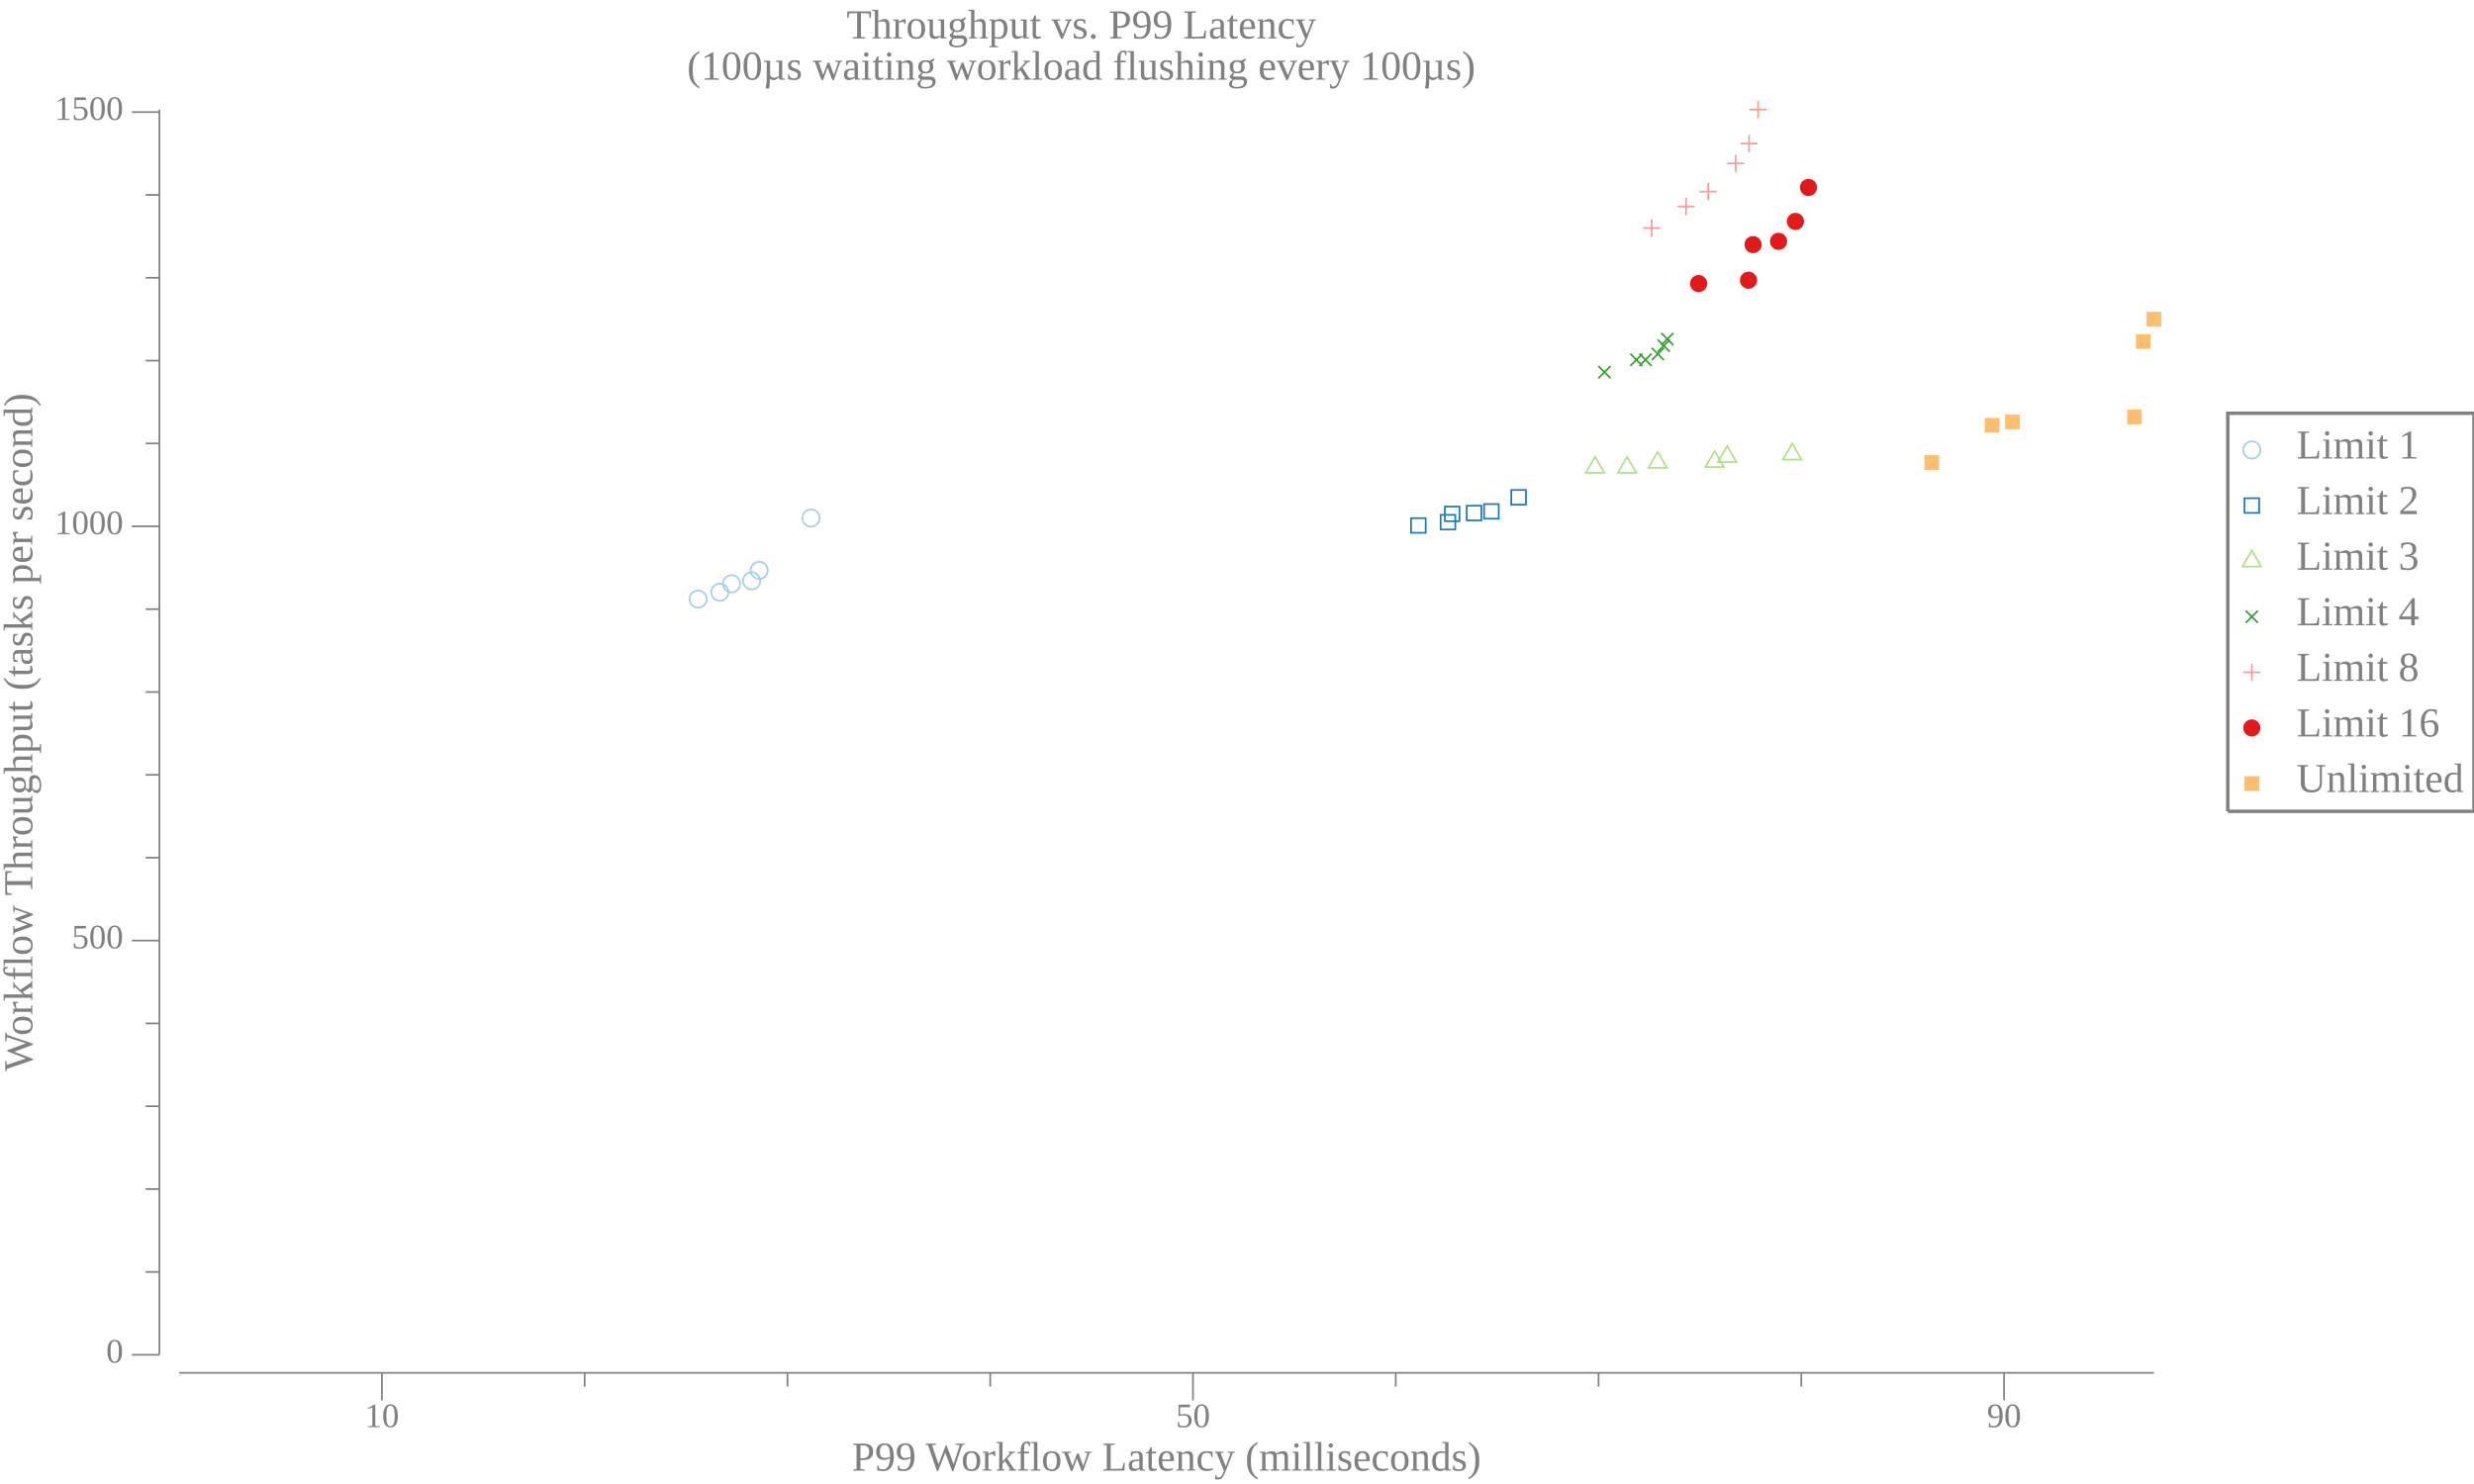
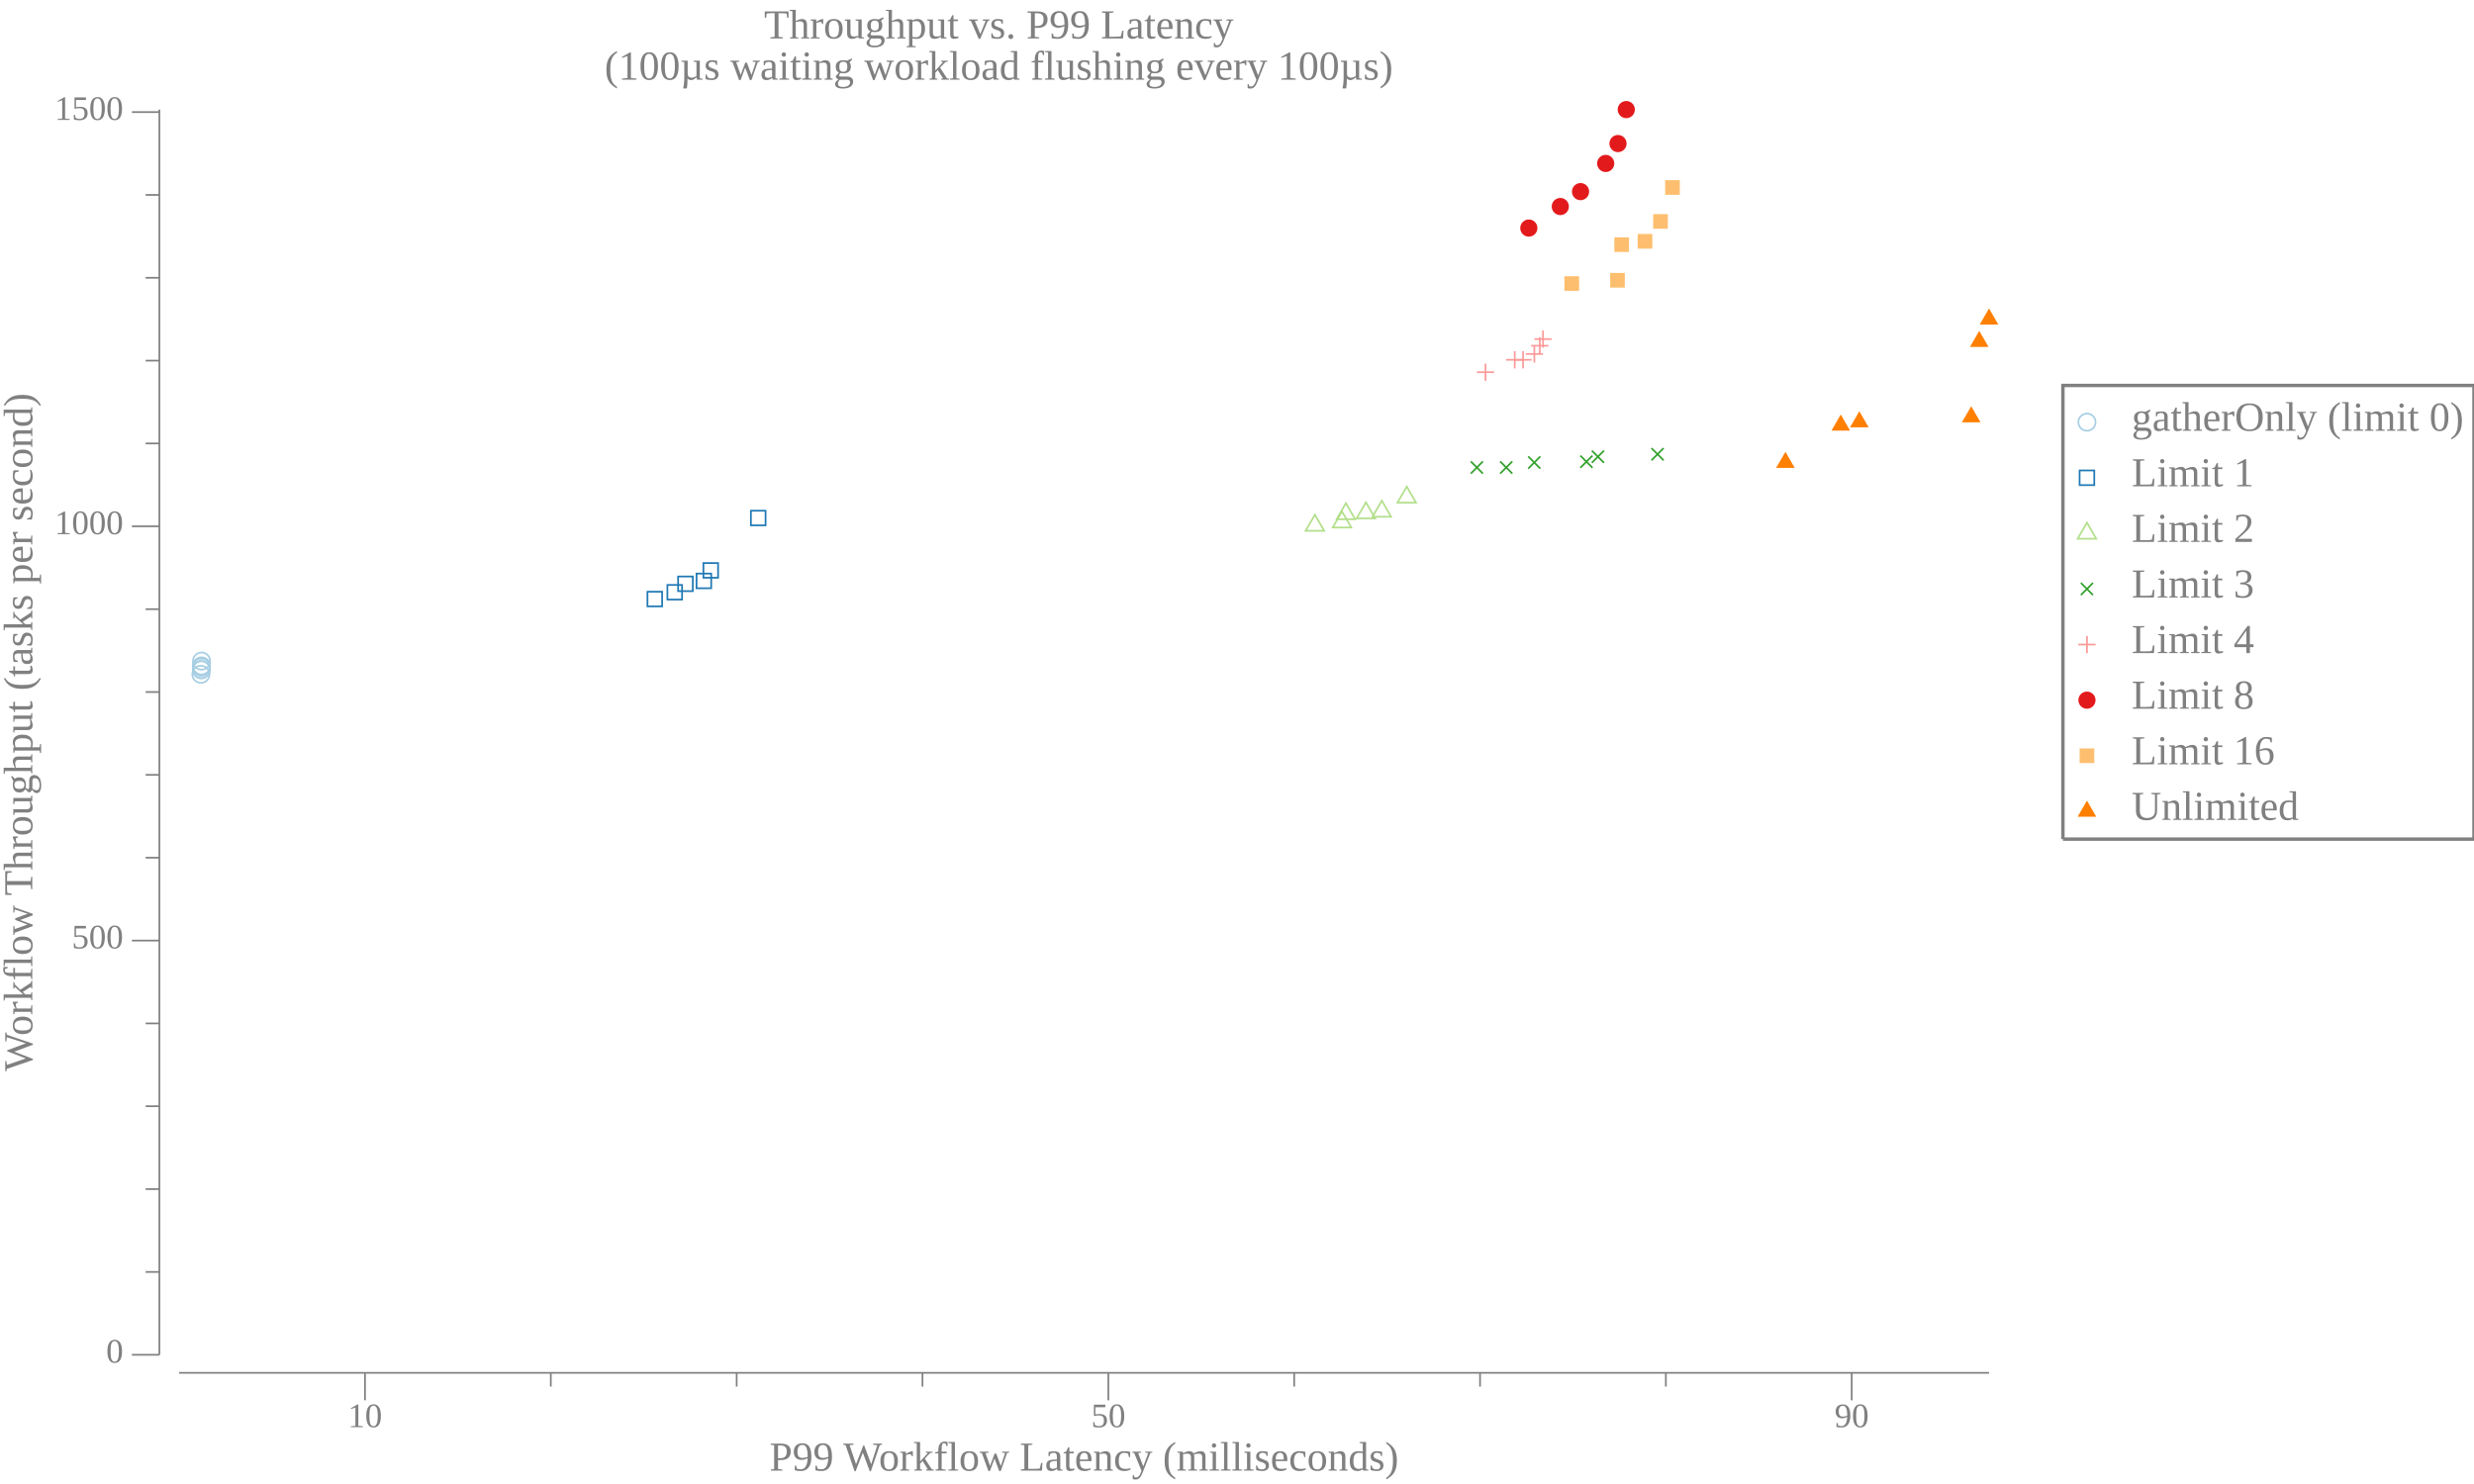
<svg xmlns="http://www.w3.org/2000/svg" width="720pt" height="432pt" viewBox="0 0 720 432">
  <g transform="scale(1, -1) translate(0, -432)">
-     <path d="M657.84,301.01A2.5,2.5 0 1 1 652.84,301.01A2.5,2.5 0 1 1 657.84,301.01Z" style="fill:none;stroke:#A6CEE3;stroke-width:0.5" />
-     <text x="668.34" y="-298.52" transform="scale(1, -1)" style="font-family:Liberation Serif;font-variant:normal;font-weight:normal;font-style:normal;font-size:12px;fill:#808080">Limit 1</text>
-     <path d="M653.2,282.69L657.47,282.69L657.47,286.96L653.2,286.96Z" style="fill:none;stroke:#1F78B4;stroke-width:0.5" />
-     <text x="668.34" y="-282.34" transform="scale(1, -1)" style="font-family:Liberation Serif;font-variant:normal;font-weight:normal;font-style:normal;font-size:12px;fill:#808080">Limit 2</text>
-     <path d="M655.34,271.77L652.63,267.08L658.04,267.08Z" style="fill:none;stroke:#B2DF8A;stroke-width:0.5" />
-     <text x="668.34" y="-266.16" transform="scale(1, -1)" style="font-family:Liberation Serif;font-variant:normal;font-weight:normal;font-style:normal;font-size:12px;fill:#808080">Limit 3</text>
-     <path d="M653.57,250.69L657.11,254.23" style="fill:none;stroke:#33A02C;stroke-width:0.5" />
-     <path d="M653.57,254.23L657.11,250.69" style="fill:none;stroke:#33A02C;stroke-width:0.5" />
-     <text x="668.34" y="-249.97" transform="scale(1, -1)" style="font-family:Liberation Serif;font-variant:normal;font-weight:normal;font-style:normal;font-size:12px;fill:#808080">Limit 4</text>
-     <path d="M655.34,238.78L655.34,233.78" style="fill:none;stroke:#FB9A99;stroke-width:0.5" />
-     <path d="M652.84,236.28L657.84,236.28" style="fill:none;stroke:#FB9A99;stroke-width:0.5" />
-     <text x="668.34" y="-233.79" transform="scale(1, -1)" style="font-family:Liberation Serif;font-variant:normal;font-weight:normal;font-style:normal;font-size:12px;fill:#808080">Limit 8</text>
-     <path d="M657.84,220.09A2.5,2.5 0 1 1 652.84,220.09A2.5,2.5 0 1 1 657.84,220.09Z" style="fill:#E31A1C" />
-     <text x="668.34" y="-217.61" transform="scale(1, -1)" style="font-family:Liberation Serif;font-variant:normal;font-weight:normal;font-style:normal;font-size:12px;fill:#808080">Limit 16</text>
-     <path d="M653.2,201.77L657.47,201.77L657.47,206.04L653.2,206.04Z" style="fill:#FDBF6F" />
-     <text x="668.34" y="-201.42" transform="scale(1, -1)" style="font-family:Liberation Serif;font-variant:normal;font-weight:normal;font-style:normal;font-size:12px;fill:#808080">Unlimited</text>
-     <path d="M648.34,195.82L648.34,311.7L720,311.7L720,195.82L648.34,195.82" style="fill:none;stroke:#808080" />
-     <path d="M0,0L629.34,0L629.34,432L0,432Z" style="fill:#-8000000000000000-8000000000000000-8000000000000000;fill-opacity:0" />
-     <text x="246.35" y="-420.81" transform="scale(1, -1)" style="font-family:Liberation Serif;font-variant:normal;font-weight:normal;font-style:normal;font-size:12px;fill:#808080">Throughput vs. P99 Latency</text>
-     <text x="199.94" y="-408.81" transform="scale(1, -1)" style="font-family:Liberation Serif;font-variant:normal;font-weight:normal;font-style:normal;font-size:12px;fill:#808080">(100µs waiting workload flushing every 100µs)</text>
-     <text x="247.93" y="-3.902" transform="scale(1, -1)" style="font-family:Liberation Serif;font-variant:normal;font-weight:normal;font-style:normal;font-size:12px;fill:#808080">P99 Workflow Latency (milliseconds)</text>
-     <text x="106.15" y="-16.541" transform="scale(1, -1)" style="font-family:Liberation Serif;font-variant:normal;font-weight:normal;font-style:normal;font-size:10px;fill:#808080">10</text>
-     <text x="342.19" y="-16.541" transform="scale(1, -1)" style="font-family:Liberation Serif;font-variant:normal;font-weight:normal;font-style:normal;font-size:10px;fill:#808080">50</text>
-     <text x="578.24" y="-16.541" transform="scale(1, -1)" style="font-family:Liberation Serif;font-variant:normal;font-weight:normal;font-style:normal;font-size:10px;fill:#808080">90</text>
-     <path d="M111.15,24.363L111.15,32.363" style="fill:none;stroke:#808080;stroke-width:0.5" />
-     <path d="M347.19,24.363L347.19,32.363" style="fill:none;stroke:#808080;stroke-width:0.5" />
-     <path d="M583.24,24.363L583.24,32.363" style="fill:none;stroke:#808080;stroke-width:0.5" />
-     <path d="M170.16,28.363L170.16,32.363" style="fill:none;stroke:#808080;stroke-width:0.5" />
-     <path d="M229.17,28.363L229.17,32.363" style="fill:none;stroke:#808080;stroke-width:0.5" />
-     <path d="M288.18,28.363L288.18,32.363" style="fill:none;stroke:#808080;stroke-width:0.5" />
-     <path d="M406.2,28.363L406.2,32.363" style="fill:none;stroke:#808080;stroke-width:0.5" />
-     <path d="M465.22,28.363L465.22,32.363" style="fill:none;stroke:#808080;stroke-width:0.5" />
-     <path d="M524.23,28.363L524.23,32.363" style="fill:none;stroke:#808080;stroke-width:0.5" />
-     <path d="M52.135,32.363L626.84,32.363" style="fill:none;stroke:#808080;stroke-width:0.5" />
+     <path d="M609.86,309.1A2.5,2.5 0 1 1 604.86,309.1A2.5,2.5 0 1 1 609.86,309.1Z" style="fill:none;stroke:#A6CEE3;stroke-width:0.5" />
+     <text x="620.36" y="-306.61" transform="scale(1, -1)" style="font-family:Liberation Serif;font-variant:normal;font-weight:normal;font-style:normal;font-size:12px;fill:#808080">gatherOnly (limit 0)</text>
+     <path d="M605.22,290.78L609.49,290.78L609.49,295.05L605.22,295.05Z" style="fill:none;stroke:#1F78B4;stroke-width:0.5" />
+     <text x="620.36" y="-290.43" transform="scale(1, -1)" style="font-family:Liberation Serif;font-variant:normal;font-weight:normal;font-style:normal;font-size:12px;fill:#808080">Limit 1</text>
+     <path d="M607.36,279.86L604.65,275.17L610.06,275.17Z" style="fill:none;stroke:#B2DF8A;stroke-width:0.5" />
+     <text x="620.36" y="-274.25" transform="scale(1, -1)" style="font-family:Liberation Serif;font-variant:normal;font-weight:normal;font-style:normal;font-size:12px;fill:#808080">Limit 2</text>
+     <path d="M605.59,258.78L609.12,262.32" style="fill:none;stroke:#33A02C;stroke-width:0.5" />
+     <path d="M605.59,262.32L609.12,258.78" style="fill:none;stroke:#33A02C;stroke-width:0.5" />
+     <text x="620.36" y="-258.06" transform="scale(1, -1)" style="font-family:Liberation Serif;font-variant:normal;font-weight:normal;font-style:normal;font-size:12px;fill:#808080">Limit 3</text>
+     <path d="M607.36,246.87L607.36,241.87" style="fill:none;stroke:#FB9A99;stroke-width:0.5" />
+     <path d="M604.86,244.37L609.86,244.37" style="fill:none;stroke:#FB9A99;stroke-width:0.5" />
+     <text x="620.36" y="-241.88" transform="scale(1, -1)" style="font-family:Liberation Serif;font-variant:normal;font-weight:normal;font-style:normal;font-size:12px;fill:#808080">Limit 4</text>
+     <path d="M609.86,228.18A2.5,2.5 0 1 1 604.86,228.18A2.5,2.5 0 1 1 609.86,228.18Z" style="fill:#E31A1C" />
+     <text x="620.36" y="-225.7" transform="scale(1, -1)" style="font-family:Liberation Serif;font-variant:normal;font-weight:normal;font-style:normal;font-size:12px;fill:#808080">Limit 8</text>
+     <path d="M605.22,209.87L609.49,209.87L609.49,214.13L605.22,214.13Z" style="fill:#FDBF6F" />
+     <text x="620.36" y="-209.51" transform="scale(1, -1)" style="font-family:Liberation Serif;font-variant:normal;font-weight:normal;font-style:normal;font-size:12px;fill:#808080">Limit 16</text>
+     <path d="M607.36,198.94L604.65,194.25L610.06,194.25Z" style="fill:#FF7F00" />
+     <text x="620.36" y="-193.33" transform="scale(1, -1)" style="font-family:Liberation Serif;font-variant:normal;font-weight:normal;font-style:normal;font-size:12px;fill:#808080">Unlimited</text>
+     <path d="M600.36,187.73L600.36,319.79L720,319.79L720,187.73L600.36,187.73" style="fill:none;stroke:#808080" />
+     <path d="M0,0L581.36,0L581.36,432L0,432Z" style="fill:#-8000000000000000-8000000000000000-8000000000000000;fill-opacity:0" />
+     <text x="222.35" y="-420.81" transform="scale(1, -1)" style="font-family:Liberation Serif;font-variant:normal;font-weight:normal;font-style:normal;font-size:12px;fill:#808080">Throughput vs. P99 Latency</text>
+     <text x="175.95" y="-408.81" transform="scale(1, -1)" style="font-family:Liberation Serif;font-variant:normal;font-weight:normal;font-style:normal;font-size:12px;fill:#808080">(100µs waiting workload flushing every 100µs)</text>
+     <text x="223.94" y="-3.902" transform="scale(1, -1)" style="font-family:Liberation Serif;font-variant:normal;font-weight:normal;font-style:normal;font-size:12px;fill:#808080">P99 Workflow Latency (milliseconds)</text>
+     <text x="101.22" y="-16.541" transform="scale(1, -1)" style="font-family:Liberation Serif;font-variant:normal;font-weight:normal;font-style:normal;font-size:10px;fill:#808080">10</text>
+     <text x="317.56" y="-16.541" transform="scale(1, -1)" style="font-family:Liberation Serif;font-variant:normal;font-weight:normal;font-style:normal;font-size:10px;fill:#808080">50</text>
+     <text x="533.9" y="-16.541" transform="scale(1, -1)" style="font-family:Liberation Serif;font-variant:normal;font-weight:normal;font-style:normal;font-size:10px;fill:#808080">90</text>
+     <path d="M106.22,24.363L106.22,32.363" style="fill:none;stroke:#808080;stroke-width:0.5" />
+     <path d="M322.56,24.363L322.56,32.363" style="fill:none;stroke:#808080;stroke-width:0.5" />
+     <path d="M538.9,24.363L538.9,32.363" style="fill:none;stroke:#808080;stroke-width:0.5" />
+     <path d="M160.3,28.363L160.3,32.363" style="fill:none;stroke:#808080;stroke-width:0.5" />
+     <path d="M214.39,28.363L214.39,32.363" style="fill:none;stroke:#808080;stroke-width:0.5" />
+     <path d="M268.47,28.363L268.47,32.363" style="fill:none;stroke:#808080;stroke-width:0.5" />
+     <path d="M376.64,28.363L376.64,32.363" style="fill:none;stroke:#808080;stroke-width:0.5" />
+     <path d="M430.73,28.363L430.73,32.363" style="fill:none;stroke:#808080;stroke-width:0.5" />
+     <path d="M484.81,28.363L484.81,32.363" style="fill:none;stroke:#808080;stroke-width:0.5" />
+     <path d="M52.135,32.363L578.86,32.363" style="fill:none;stroke:#808080;stroke-width:0.5" />
    <g transform="rotate(90)">
      <text x="120.14" y="9.387" transform="scale(1, -1)" style="font-family:Liberation Serif;font-variant:normal;font-weight:normal;font-style:normal;font-size:12px;fill:#808080">Workflow Throughput (tasks per second)</text>
    </g>
    <text x="30.885" y="-35.328" transform="scale(1, -1)" style="font-family:Liberation Serif;font-variant:normal;font-weight:normal;font-style:normal;font-size:10px;fill:#808080">0</text>
    <text x="20.885" y="-155.92" transform="scale(1, -1)" style="font-family:Liberation Serif;font-variant:normal;font-weight:normal;font-style:normal;font-size:10px;fill:#808080">500</text>
    <text x="15.885" y="-276.5" transform="scale(1, -1)" style="font-family:Liberation Serif;font-variant:normal;font-weight:normal;font-style:normal;font-size:10px;fill:#808080">1000</text>
    <text x="15.885" y="-397.09" transform="scale(1, -1)" style="font-family:Liberation Serif;font-variant:normal;font-weight:normal;font-style:normal;font-size:10px;fill:#808080">1500</text>
    <path d="M38.385,37.613L46.385,37.613" style="fill:none;stroke:#808080;stroke-width:0.5" />
    <path d="M38.385,158.2L46.385,158.2" style="fill:none;stroke:#808080;stroke-width:0.5" />
    <path d="M38.385,278.79L46.385,278.79" style="fill:none;stroke:#808080;stroke-width:0.5" />
    <path d="M38.385,399.37L46.385,399.37" style="fill:none;stroke:#808080;stroke-width:0.5" />
    <path d="M42.385,61.731L46.385,61.731" style="fill:none;stroke:#808080;stroke-width:0.5" />
    <path d="M42.385,85.848L46.385,85.848" style="fill:none;stroke:#808080;stroke-width:0.5" />
    <path d="M42.385,109.97L46.385,109.97" style="fill:none;stroke:#808080;stroke-width:0.5" />
    <path d="M42.385,134.08L46.385,134.08" style="fill:none;stroke:#808080;stroke-width:0.5" />
    <path d="M42.385,182.32L46.385,182.32" style="fill:none;stroke:#808080;stroke-width:0.5" />
    <path d="M42.385,206.44L46.385,206.44" style="fill:none;stroke:#808080;stroke-width:0.5" />
    <path d="M42.385,230.55L46.385,230.55" style="fill:none;stroke:#808080;stroke-width:0.5" />
    <path d="M42.385,254.67L46.385,254.67" style="fill:none;stroke:#808080;stroke-width:0.5" />
    <path d="M42.385,302.91L46.385,302.91" style="fill:none;stroke:#808080;stroke-width:0.5" />
    <path d="M42.385,327.02L46.385,327.02" style="fill:none;stroke:#808080;stroke-width:0.5" />
    <path d="M42.385,351.14L46.385,351.14" style="fill:none;stroke:#808080;stroke-width:0.5" />
    <path d="M42.385,375.26L46.385,375.26" style="fill:none;stroke:#808080;stroke-width:0.5" />
    <path d="M46.385,37.613L46.385,400.1" style="fill:none;stroke:#808080;stroke-width:0.5" />
-     <path d="M205.67,257.61A2.5,2.5 0 1 1 200.67,257.61A2.5,2.5 0 1 1 205.67,257.61Z" style="fill:none;stroke:#A6CEE3;stroke-width:0.5" />
-     <path d="M212,259.59A2.5,2.5 0 1 1 207,259.59A2.5,2.5 0 1 1 212,259.59Z" style="fill:none;stroke:#A6CEE3;stroke-width:0.5" />
-     <path d="M215.41,262.05A2.5,2.5 0 1 1 210.41,262.05A2.5,2.5 0 1 1 215.41,262.05Z" style="fill:none;stroke:#A6CEE3;stroke-width:0.5" />
-     <path d="M221.25,262.89A2.5,2.5 0 1 1 216.25,262.89A2.5,2.5 0 1 1 221.25,262.89Z" style="fill:none;stroke:#A6CEE3;stroke-width:0.5" />
-     <path d="M223.44,265.96A2.5,2.5 0 1 1 218.44,265.96A2.5,2.5 0 1 1 223.44,265.96Z" style="fill:none;stroke:#A6CEE3;stroke-width:0.5" />
-     <path d="M238.52,281.2A2.5,2.5 0 1 1 233.52,281.2A2.5,2.5 0 1 1 238.52,281.2Z" style="fill:none;stroke:#A6CEE3;stroke-width:0.5" />
-     <path d="M410.65,276.9L414.91,276.9L414.91,281.16L410.65,281.16Z" style="fill:none;stroke:#1F78B4;stroke-width:0.5" />
-     <path d="M419.26,277.86L423.53,277.86L423.53,282.13L419.26,282.13Z" style="fill:none;stroke:#1F78B4;stroke-width:0.5" />
-     <path d="M420.49,280.27L424.75,280.27L424.75,284.54L420.49,284.54Z" style="fill:none;stroke:#1F78B4;stroke-width:0.5" />
-     <path d="M426.85,280.51L431.12,280.51L431.12,284.78L426.85,284.78Z" style="fill:none;stroke:#1F78B4;stroke-width:0.5" />
-     <path d="M431.9,281L436.17,281L436.17,285.26L431.9,285.26Z" style="fill:none;stroke:#1F78B4;stroke-width:0.5" />
-     <path d="M439.82,285.09L444.09,285.09L444.09,289.36L439.82,289.36Z" style="fill:none;stroke:#1F78B4;stroke-width:0.5" />
-     <path d="M464.21,299.04L461.5,294.35L466.92,294.35Z" style="fill:none;stroke:#B2DF8A;stroke-width:0.5" />
-     <path d="M473.53,299.04L470.83,294.35L476.24,294.35Z" style="fill:none;stroke:#B2DF8A;stroke-width:0.5" />
-     <path d="M482.44,300.48L479.73,295.8L485.15,295.8Z" style="fill:none;stroke:#B2DF8A;stroke-width:0.5" />
-     <path d="M499,300.72L496.29,296.04L501.71,296.04Z" style="fill:none;stroke:#B2DF8A;stroke-width:0.5" />
-     <path d="M502.65,302.17L499.94,297.48L505.36,297.48Z" style="fill:none;stroke:#B2DF8A;stroke-width:0.5" />
-     <path d="M521.58,302.89L518.88,298.21L524.29,298.21Z" style="fill:none;stroke:#B2DF8A;stroke-width:0.5" />
-     <path d="M465.18,321.88L468.72,325.41" style="fill:none;stroke:#33A02C;stroke-width:0.5" />
-     <path d="M465.18,325.41L468.72,321.88" style="fill:none;stroke:#33A02C;stroke-width:0.5" />
-     <path d="M474.48,325.5L478.01,329.03" style="fill:none;stroke:#33A02C;stroke-width:0.5" />
-     <path d="M474.48,329.03L478.01,325.5" style="fill:none;stroke:#33A02C;stroke-width:0.5" />
-     <path d="M477.11,325.5L480.64,329.03" style="fill:none;stroke:#33A02C;stroke-width:0.5" />
-     <path d="M477.11,329.03L480.64,325.5" style="fill:none;stroke:#33A02C;stroke-width:0.5" />
-     <path d="M480.7,327.18L484.24,330.72" style="fill:none;stroke:#33A02C;stroke-width:0.5" />
-     <path d="M480.7,330.72L484.24,327.18" style="fill:none;stroke:#33A02C;stroke-width:0.5" />
-     <path d="M482.43,329.6L485.96,333.13" style="fill:none;stroke:#33A02C;stroke-width:0.5" />
-     <path d="M482.43,333.13L485.96,329.6" style="fill:none;stroke:#33A02C;stroke-width:0.5" />
-     <path d="M483.45,331.53L486.98,335.06" style="fill:none;stroke:#33A02C;stroke-width:0.5" />
-     <path d="M483.45,335.06L486.98,331.53" style="fill:none;stroke:#33A02C;stroke-width:0.5" />
-     <path d="M480.71,368.11L480.71,363.11" style="fill:none;stroke:#FB9A99;stroke-width:0.5" />
-     <path d="M478.21,365.61L483.21,365.61" style="fill:none;stroke:#FB9A99;stroke-width:0.5" />
-     <path d="M490.7,374.38L490.7,369.38" style="fill:none;stroke:#FB9A99;stroke-width:0.5" />
-     <path d="M488.2,371.88L493.2,371.88" style="fill:none;stroke:#FB9A99;stroke-width:0.5" />
-     <path d="M497.13,378.72L497.13,373.72" style="fill:none;stroke:#FB9A99;stroke-width:0.5" />
-     <path d="M494.63,376.22L499.63,376.22" style="fill:none;stroke:#FB9A99;stroke-width:0.5" />
-     <path d="M505.12,386.92L505.12,381.92" style="fill:none;stroke:#FB9A99;stroke-width:0.5" />
-     <path d="M502.62,384.42L507.62,384.42" style="fill:none;stroke:#FB9A99;stroke-width:0.5" />
-     <path d="M509.03,392.71L509.03,387.71" style="fill:none;stroke:#FB9A99;stroke-width:0.5" />
-     <path d="M506.53,390.21L511.53,390.21" style="fill:none;stroke:#FB9A99;stroke-width:0.5" />
-     <path d="M511.65,402.6L511.65,397.6" style="fill:none;stroke:#FB9A99;stroke-width:0.5" />
-     <path d="M509.15,400.1L514.15,400.1" style="fill:none;stroke:#FB9A99;stroke-width:0.5" />
-     <path d="M496.85,349.45A2.5,2.5 0 1 1 491.85,349.45A2.5,2.5 0 1 1 496.85,349.45Z" style="fill:#E31A1C" />
-     <path d="M511.36,350.42A2.5,2.5 0 1 1 506.36,350.42A2.5,2.5 0 1 1 511.36,350.42Z" style="fill:#E31A1C" />
-     <path d="M512.69,360.79A2.5,2.5 0 1 1 507.69,360.79A2.5,2.5 0 1 1 512.69,360.79Z" style="fill:#E31A1C" />
-     <path d="M520.1,361.75A2.5,2.5 0 1 1 515.1,361.75A2.5,2.5 0 1 1 520.1,361.75Z" style="fill:#E31A1C" />
-     <path d="M525.02,367.54A2.5,2.5 0 1 1 520.02,367.54A2.5,2.5 0 1 1 525.02,367.54Z" style="fill:#E31A1C" />
-     <path d="M528.82,377.43A2.5,2.5 0 1 1 523.82,377.43A2.5,2.5 0 1 1 528.82,377.43Z" style="fill:#E31A1C" />
-     <path d="M560.06,295.22L564.33,295.22L564.33,299.49L560.06,299.49Z" style="fill:#FDBF6F" />
-     <path d="M577.63,306.08L581.9,306.08L581.9,310.34L577.63,310.34Z" style="fill:#FDBF6F" />
-     <path d="M583.53,307.04L587.8,307.04L587.8,311.31L583.53,311.31Z" style="fill:#FDBF6F" />
-     <path d="M619.05,308.49L623.32,308.49L623.32,312.76L619.05,312.76Z" style="fill:#FDBF6F" />
-     <path d="M621.61,330.44L625.87,330.44L625.87,334.7L621.61,334.7Z" style="fill:#FDBF6F" />
-     <path d="M624.7,336.95L628.97,336.95L628.97,341.22L624.7,341.22Z" style="fill:#FDBF6F" />
+     <path d="M60.973,235.71A2.5,2.5 0 1 1 55.973,235.71A2.5,2.5 0 1 1 60.973,235.71Z" style="fill:none;stroke:#A6CEE3;stroke-width:0.5" />
+     <path d="M61.095,237.02A2.5,2.5 0 1 1 56.095,237.02A2.5,2.5 0 1 1 61.095,237.02Z" style="fill:none;stroke:#A6CEE3;stroke-width:0.5" />
+     <path d="M61.096,237.09A2.5,2.5 0 1 1 56.096,237.09A2.5,2.5 0 1 1 61.096,237.09Z" style="fill:none;stroke:#A6CEE3;stroke-width:0.5" />
+     <path d="M61.117,237.76A2.5,2.5 0 1 1 56.117,237.76A2.5,2.5 0 1 1 61.117,237.76Z" style="fill:none;stroke:#A6CEE3;stroke-width:0.5" />
+     <path d="M61.136,238.15A2.5,2.5 0 1 1 56.136,238.15A2.5,2.5 0 1 1 61.136,238.15Z" style="fill:none;stroke:#A6CEE3;stroke-width:0.5" />
+     <path d="M61.154,239.55A2.5,2.5 0 1 1 56.154,239.55A2.5,2.5 0 1 1 61.154,239.55Z" style="fill:none;stroke:#A6CEE3;stroke-width:0.5" />
+     <path d="M188.43,255.48L192.7,255.48L192.7,259.75L188.43,259.75Z" style="fill:none;stroke:#1F78B4;stroke-width:0.5" />
+     <path d="M194.23,257.46L198.5,257.46L198.5,261.72L194.23,261.72Z" style="fill:none;stroke:#1F78B4;stroke-width:0.5" />
+     <path d="M197.35,259.92L201.62,259.92L201.62,264.18L197.35,264.18Z" style="fill:none;stroke:#1F78B4;stroke-width:0.5" />
+     <path d="M202.71,260.76L206.98,260.76L206.98,265.03L202.71,265.03Z" style="fill:none;stroke:#1F78B4;stroke-width:0.5" />
+     <path d="M204.71,263.82L208.98,263.82L208.98,268.09L204.71,268.09Z" style="fill:none;stroke:#1F78B4;stroke-width:0.5" />
+     <path d="M218.53,279.07L222.8,279.07L222.8,283.33L218.53,283.33Z" style="fill:none;stroke:#1F78B4;stroke-width:0.5" />
+     <path d="M382.67,282.15L379.96,277.47L385.38,277.47Z" style="fill:none;stroke:#B2DF8A;stroke-width:0.5" />
+     <path d="M390.56,283.12L387.86,278.43L393.27,278.43Z" style="fill:none;stroke:#B2DF8A;stroke-width:0.5" />
+     <path d="M391.69,285.53L388.98,280.84L394.39,280.84Z" style="fill:none;stroke:#B2DF8A;stroke-width:0.5" />
+     <path d="M397.52,285.77L394.81,281.08L400.23,281.08Z" style="fill:none;stroke:#B2DF8A;stroke-width:0.5" />
+     <path d="M402.15,286.25L399.44,281.57L404.85,281.57Z" style="fill:none;stroke:#B2DF8A;stroke-width:0.5" />
+     <path d="M409.41,290.35L406.7,285.67L412.11,285.67Z" style="fill:none;stroke:#B2DF8A;stroke-width:0.5" />
+     <path d="M428.04,294.14L431.57,297.68" style="fill:none;stroke:#33A02C;stroke-width:0.5" />
+     <path d="M428.04,297.68L431.57,294.14" style="fill:none;stroke:#33A02C;stroke-width:0.5" />
+     <path d="M436.58,294.14L440.12,297.68" style="fill:none;stroke:#33A02C;stroke-width:0.5" />
+     <path d="M436.58,297.68L440.12,294.14" style="fill:none;stroke:#33A02C;stroke-width:0.5" />
+     <path d="M444.75,295.59L448.28,299.13" style="fill:none;stroke:#33A02C;stroke-width:0.5" />
+     <path d="M444.75,299.13L448.28,295.59" style="fill:none;stroke:#33A02C;stroke-width:0.5" />
+     <path d="M459.92,295.83L463.46,299.37" style="fill:none;stroke:#33A02C;stroke-width:0.5" />
+     <path d="M459.92,299.37L463.46,295.83" style="fill:none;stroke:#33A02C;stroke-width:0.5" />
+     <path d="M463.27,297.28L466.8,300.81" style="fill:none;stroke:#33A02C;stroke-width:0.5" />
+     <path d="M463.27,300.81L466.8,297.28" style="fill:none;stroke:#33A02C;stroke-width:0.5" />
+     <path d="M480.62,298L484.16,301.54" style="fill:none;stroke:#33A02C;stroke-width:0.5" />
+     <path d="M480.62,301.54L484.16,298" style="fill:none;stroke:#33A02C;stroke-width:0.5" />
+     <path d="M432.32,326.15L432.32,321.15" style="fill:none;stroke:#FB9A99;stroke-width:0.5" />
+     <path d="M429.82,323.65L434.82,323.65" style="fill:none;stroke:#FB9A99;stroke-width:0.5" />
+     <path d="M440.83,329.76L440.83,324.76" style="fill:none;stroke:#FB9A99;stroke-width:0.5" />
+     <path d="M438.33,327.26L443.33,327.26" style="fill:none;stroke:#FB9A99;stroke-width:0.5" />
+     <path d="M443.25,329.76L443.25,324.76" style="fill:none;stroke:#FB9A99;stroke-width:0.5" />
+     <path d="M440.75,327.26L445.75,327.26" style="fill:none;stroke:#FB9A99;stroke-width:0.5" />
+     <path d="M446.54,331.45L446.54,326.45" style="fill:none;stroke:#FB9A99;stroke-width:0.5" />
+     <path d="M444.04,328.95L449.04,328.95" style="fill:none;stroke:#FB9A99;stroke-width:0.5" />
+     <path d="M448.12,333.86L448.12,328.86" style="fill:none;stroke:#FB9A99;stroke-width:0.5" />
+     <path d="M445.62,331.36L450.62,331.36" style="fill:none;stroke:#FB9A99;stroke-width:0.5" />
+     <path d="M449.06,335.79L449.06,330.79" style="fill:none;stroke:#FB9A99;stroke-width:0.5" />
+     <path d="M446.56,333.29L451.56,333.29" style="fill:none;stroke:#FB9A99;stroke-width:0.5" />
+     <path d="M447.43,365.61A2.5,2.5 0 1 1 442.43,365.61A2.5,2.5 0 1 1 447.43,365.61Z" style="fill:#E31A1C" />
+     <path d="M456.59,371.88A2.5,2.5 0 1 1 451.59,371.88A2.5,2.5 0 1 1 456.59,371.88Z" style="fill:#E31A1C" />
+     <path d="M462.48,376.22A2.5,2.5 0 1 1 457.48,376.22A2.5,2.5 0 1 1 462.48,376.22Z" style="fill:#E31A1C" />
+     <path d="M469.8,384.42A2.5,2.5 0 1 1 464.8,384.42A2.5,2.5 0 1 1 469.8,384.42Z" style="fill:#E31A1C" />
+     <path d="M473.38,390.21A2.5,2.5 0 1 1 468.38,390.21A2.5,2.5 0 1 1 473.38,390.21Z" style="fill:#E31A1C" />
+     <path d="M475.79,400.1A2.5,2.5 0 1 1 470.79,400.1A2.5,2.5 0 1 1 475.79,400.1Z" style="fill:#E31A1C" />
+     <path d="M455.29,347.32L459.56,347.32L459.56,351.59L455.29,351.59Z" style="fill:#FDBF6F" />
+     <path d="M468.6,348.28L472.86,348.28L472.86,352.55L468.6,352.55Z" style="fill:#FDBF6F" />
+     <path d="M469.81,358.65L474.08,358.65L474.08,362.92L469.81,362.92Z" style="fill:#FDBF6F" />
+     <path d="M476.6,359.62L480.87,359.62L480.87,363.89L476.6,363.89Z" style="fill:#FDBF6F" />
+     <path d="M481.11,365.41L485.38,365.41L485.38,369.67L481.11,369.67Z" style="fill:#FDBF6F" />
+     <path d="M484.59,375.29L488.86,375.29L488.86,379.56L484.59,379.56Z" style="fill:#FDBF6F" />
+     <path d="M519.61,300.48L516.9,295.8L522.31,295.8Z" style="fill:#FF7F00" />
+     <path d="M535.71,311.34L533.01,306.65L538.42,306.65Z" style="fill:#FF7F00" />
+     <path d="M541.12,312.3L538.41,307.61L543.82,307.61Z" style="fill:#FF7F00" />
+     <path d="M573.68,313.75L570.97,309.06L576.38,309.06Z" style="fill:#FF7F00" />
+     <path d="M576.02,335.69L573.31,331.01L578.72,331.01Z" style="fill:#FF7F00" />
+     <path d="M578.86,342.21L576.15,337.52L581.56,337.52Z" style="fill:#FF7F00" />
  </g>
</svg>
